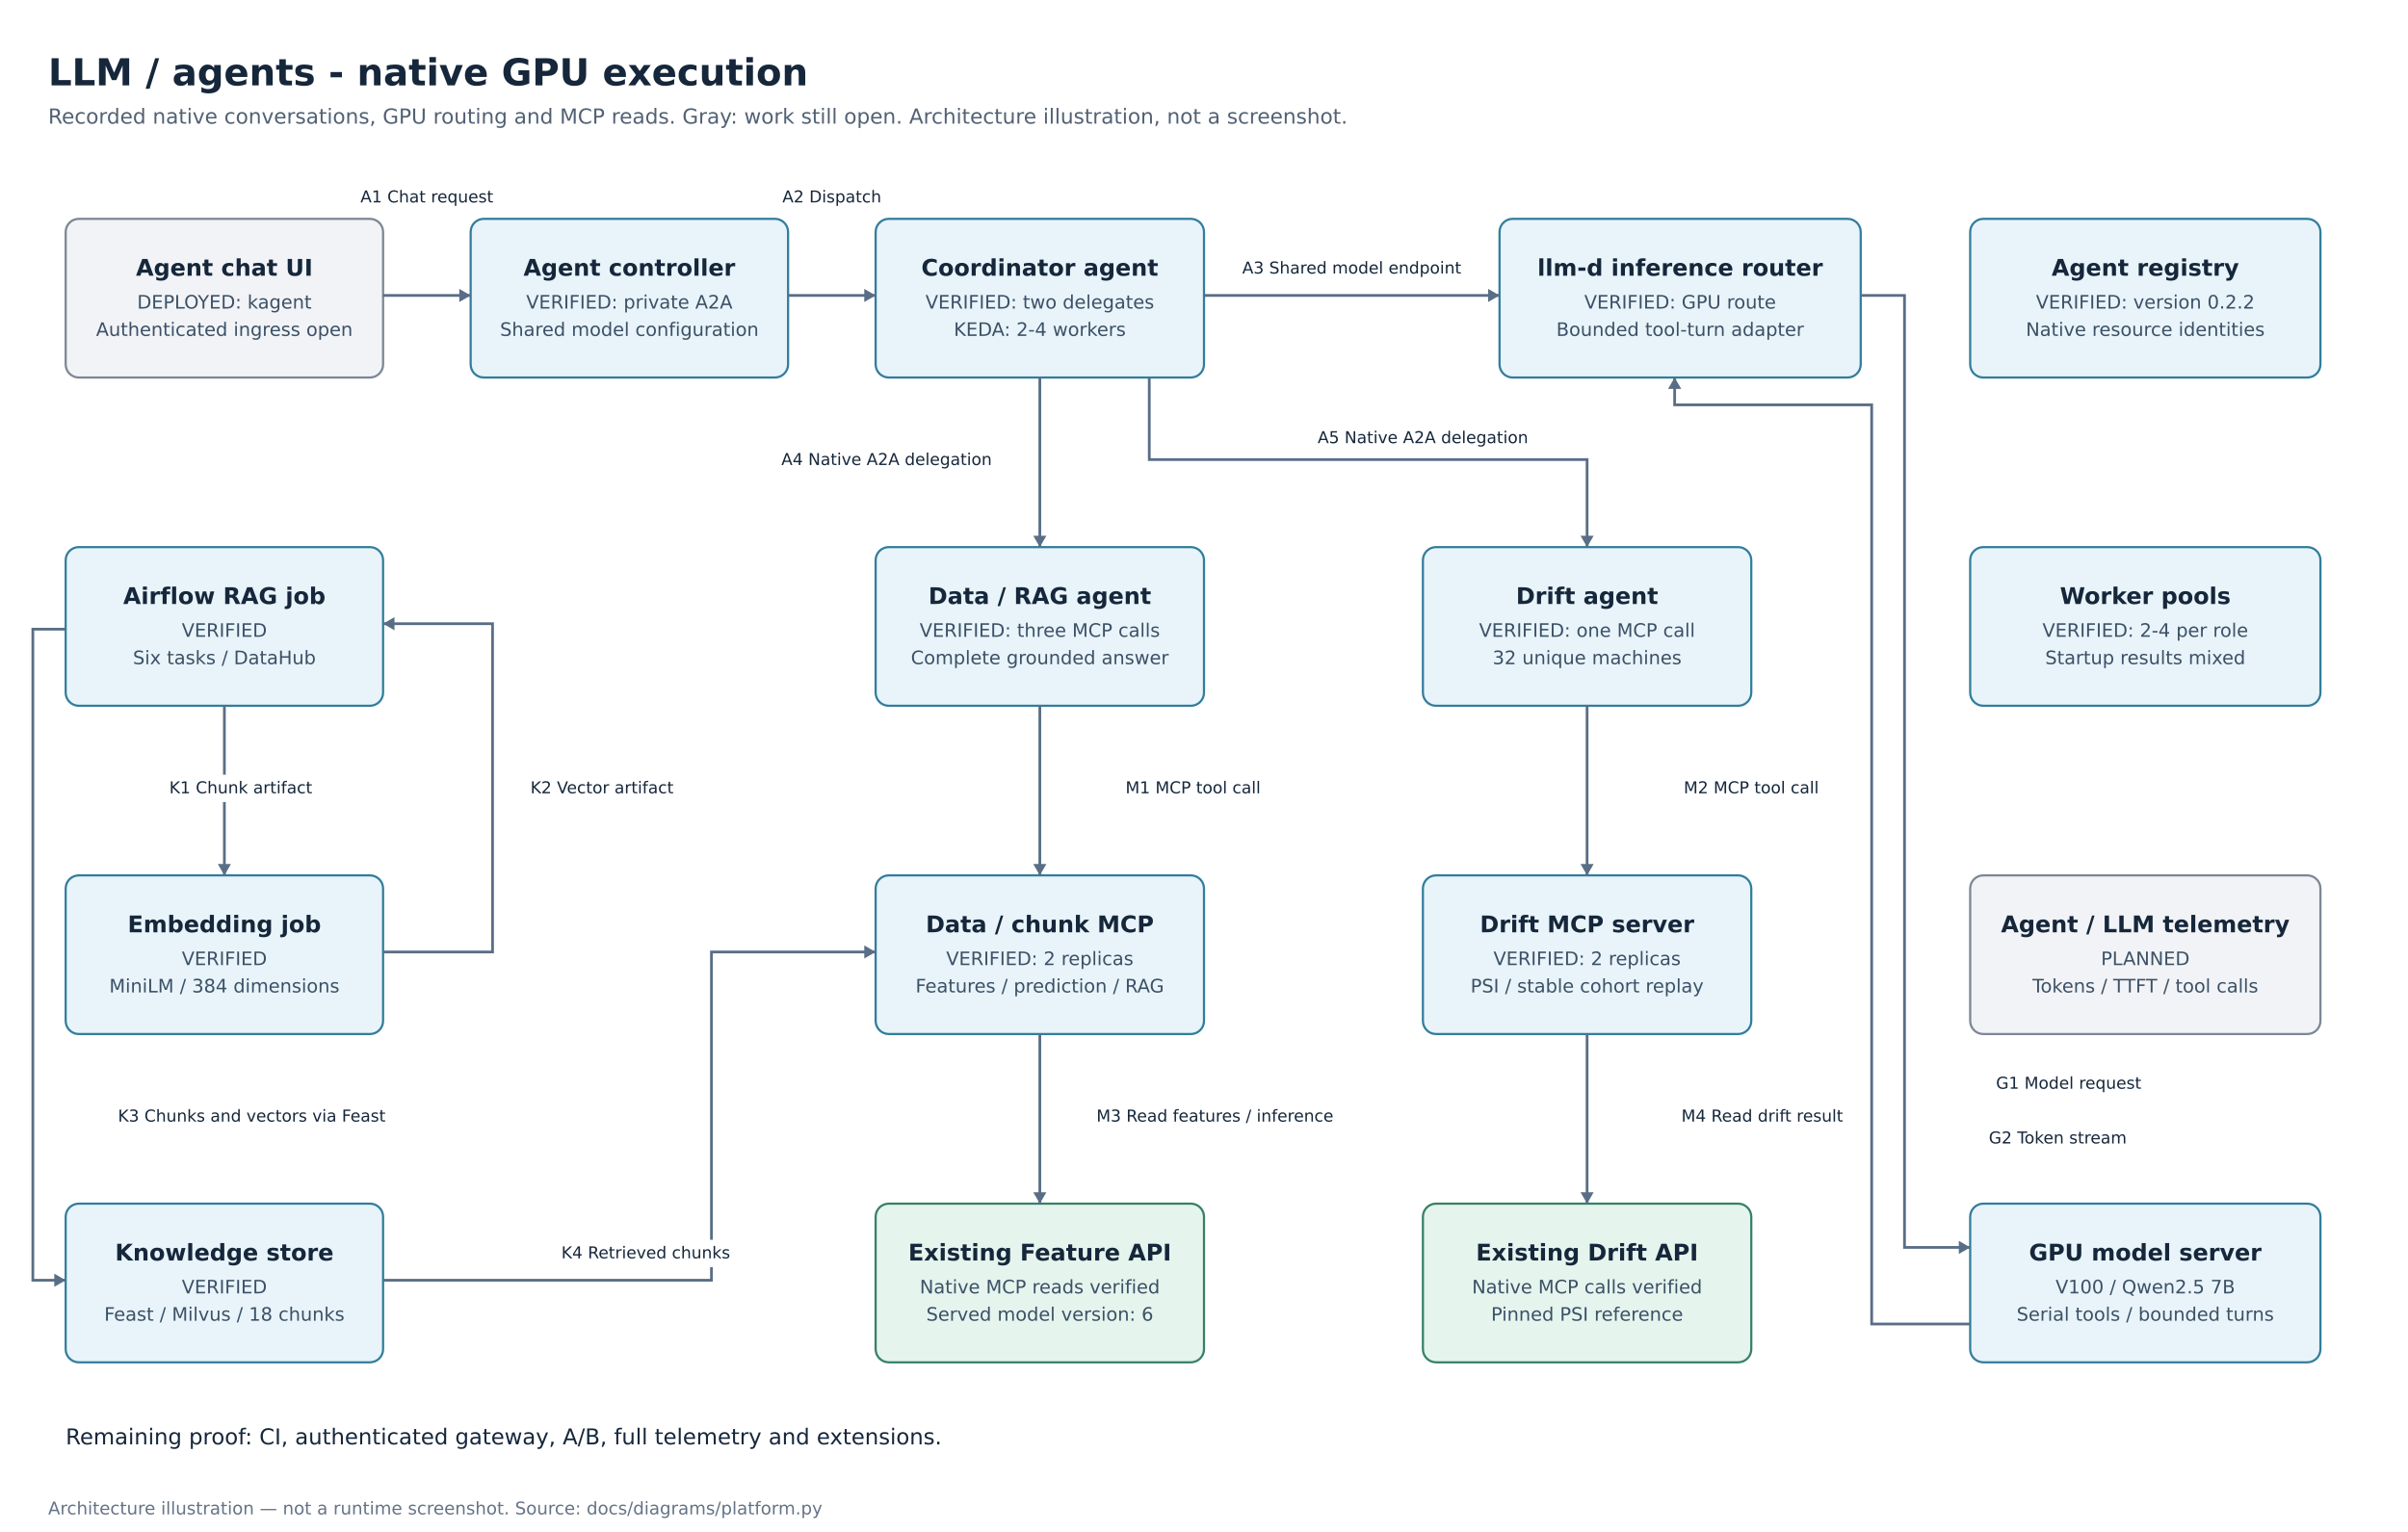
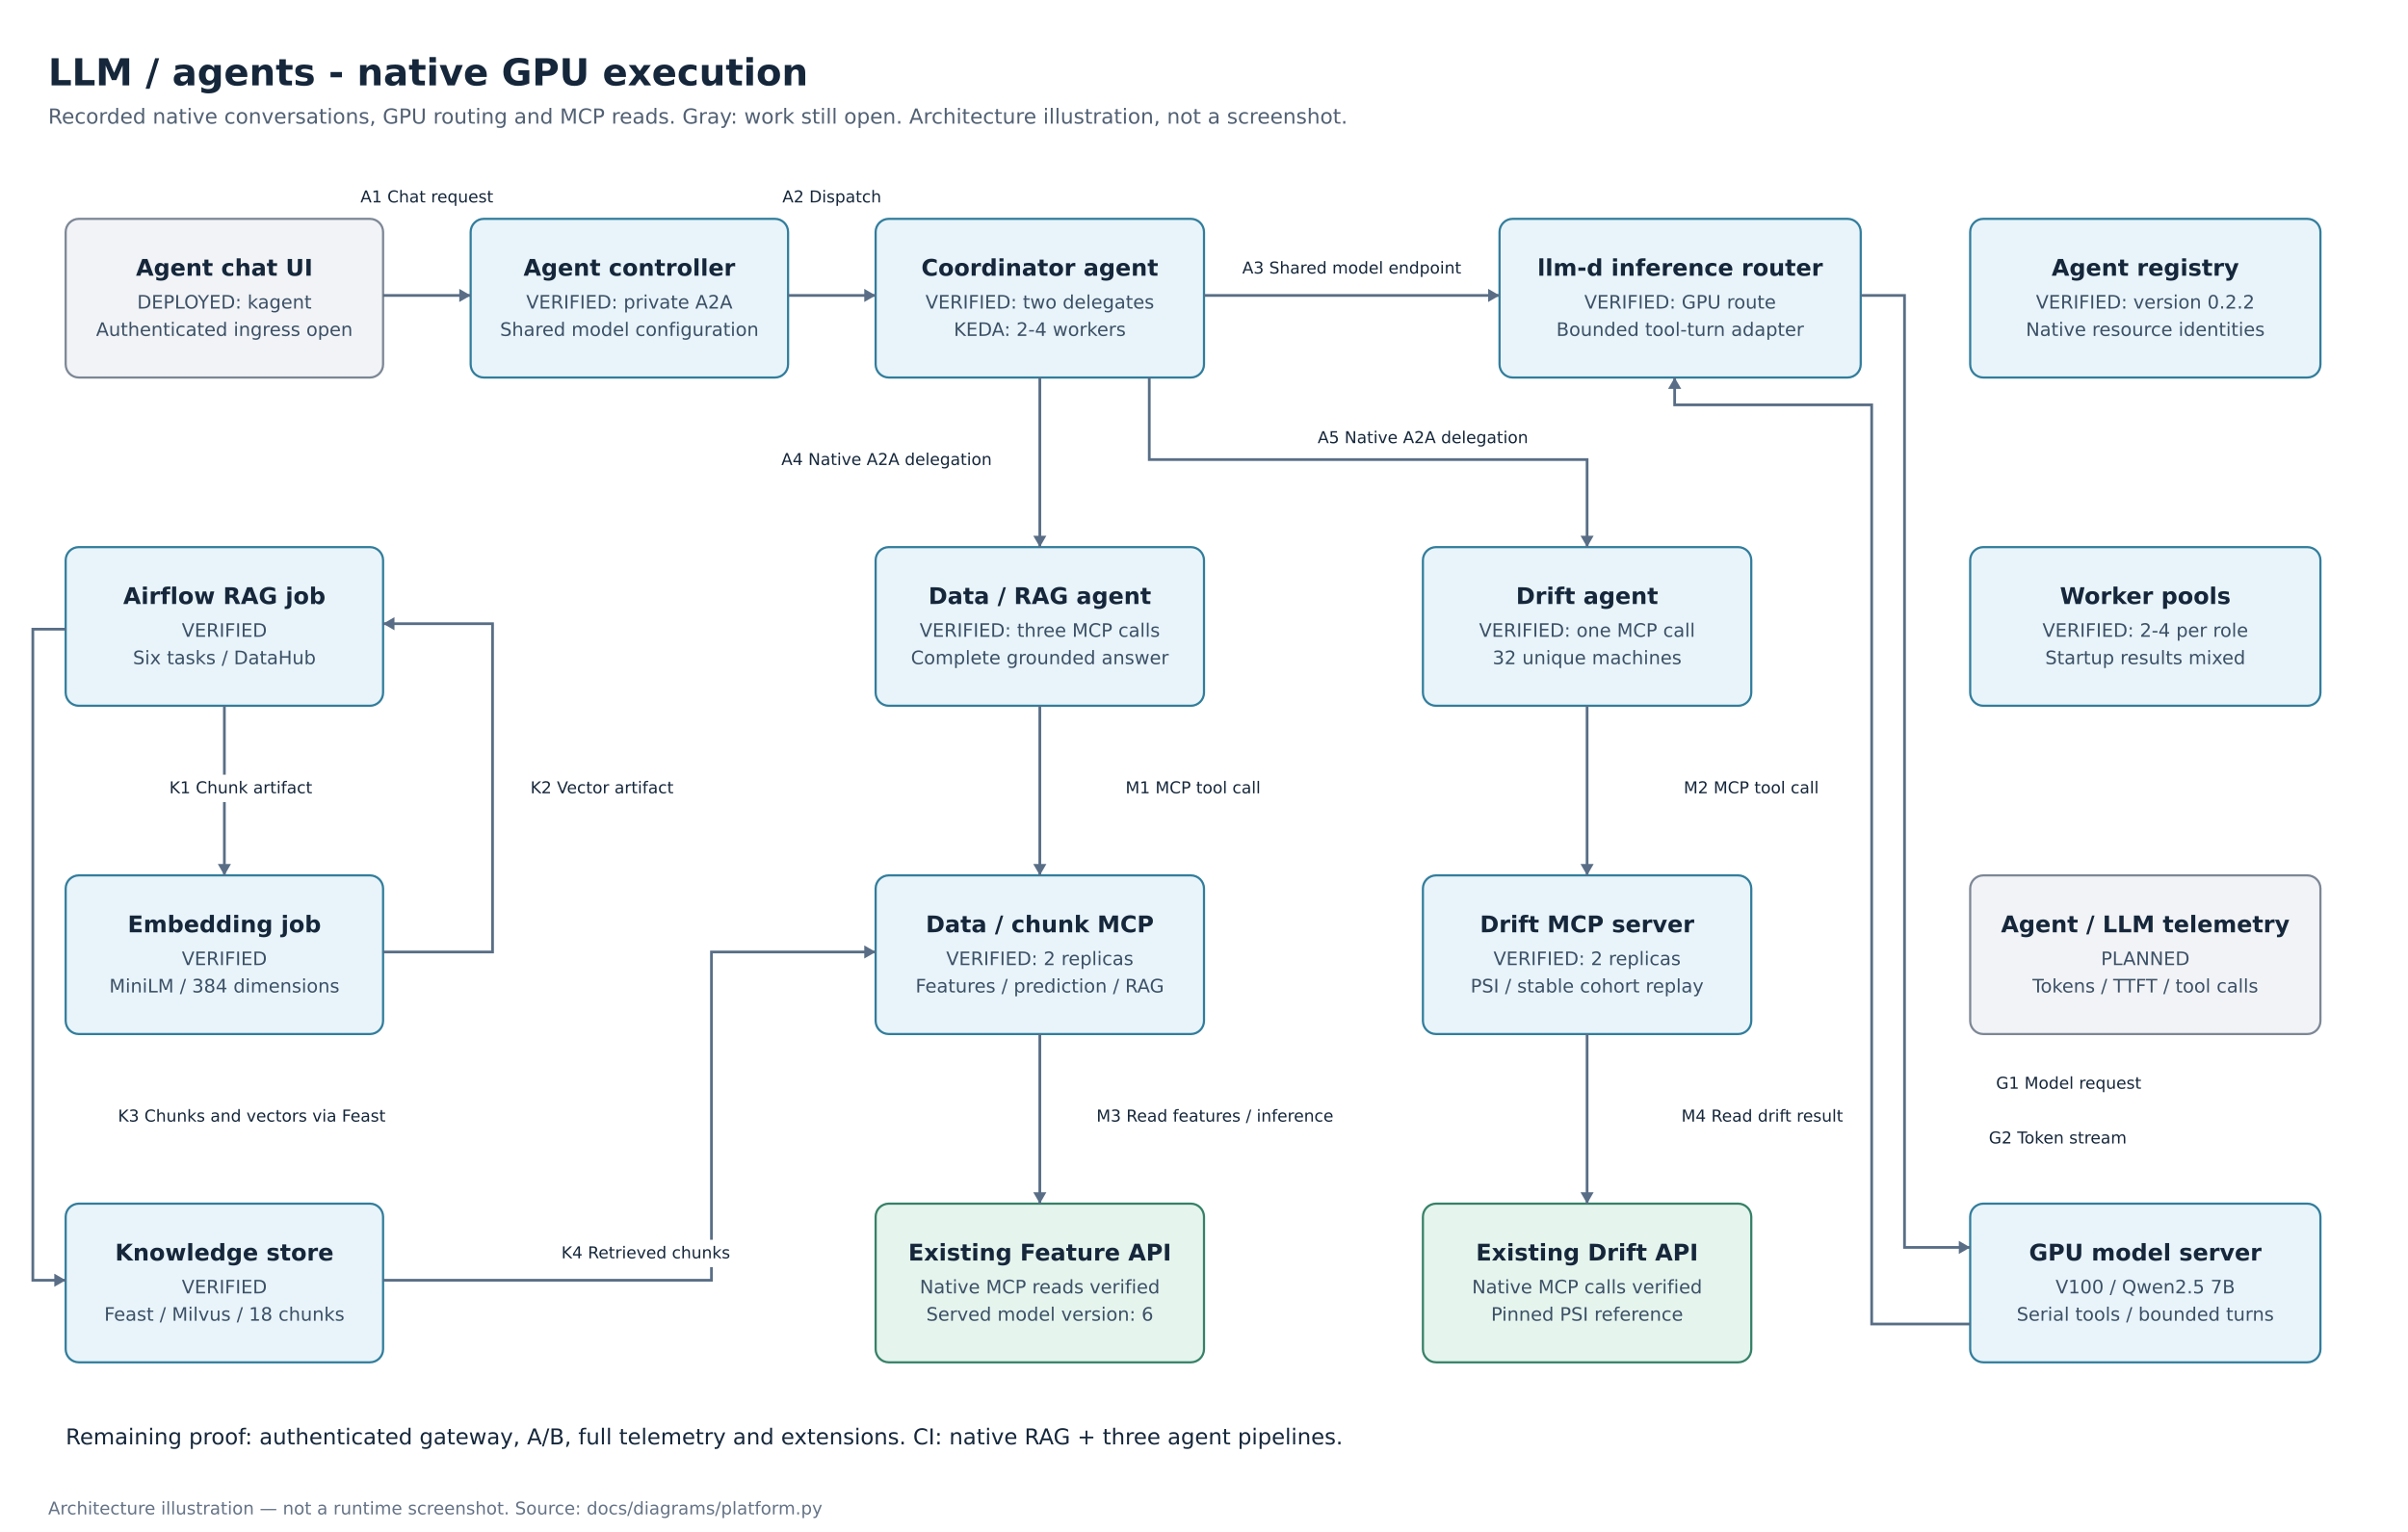
<svg xmlns="http://www.w3.org/2000/svg" width="2200" height="1400" viewBox="0 0 2200 1400" role="img" aria-labelledby="title desc">
  <rect width="100%" height="100%" fill="white" />
  <text x="44" y="78" font-family="Segoe UI,DejaVu Sans,sans-serif" font-size="34" font-weight="600" text-anchor="start" fill="#16273b">LLM / agents - native GPU execution</text>
  <text x="44" y="113" font-family="Segoe UI,DejaVu Sans,sans-serif" font-size="19" font-weight="400" text-anchor="start" fill="#526174">Recorded native conversations, GPU routing and MCP reads. Gray: work still open. Architecture illustration, not a screenshot.</text>
  <text x="44" y="1384" font-family="Segoe UI,DejaVu Sans,sans-serif" font-size="16" font-weight="400" text-anchor="start" fill="#657386">Architecture illustration — not a runtime screenshot. Source: docs/diagrams/platform.py</text>
  <rect x="60" y="200" width="290" height="145" rx="12" fill="#f1f3f6" stroke="#7d8795" stroke-width="2" />
  <text x="205.0" y="252.0" font-family="Segoe UI,DejaVu Sans,sans-serif" font-size="21" font-weight="600" text-anchor="middle" fill="#16273b">Agent chat UI</text>
  <text x="205.0" y="282.0" font-family="Segoe UI,DejaVu Sans,sans-serif" font-size="17" font-weight="400" text-anchor="middle" fill="#3c5066">DEPLOYED: kagent</text>
  <text x="205.0" y="307.0" font-family="Segoe UI,DejaVu Sans,sans-serif" font-size="17" font-weight="400" text-anchor="middle" fill="#3c5066">Authenticated ingress open</text>
  <rect x="430" y="200" width="290" height="145" rx="12" fill="#e8f4fa" stroke="#327d9c" stroke-width="2" />
  <text x="575.0" y="252.0" font-family="Segoe UI,DejaVu Sans,sans-serif" font-size="21" font-weight="600" text-anchor="middle" fill="#16273b">Agent controller</text>
  <text x="575.0" y="282.0" font-family="Segoe UI,DejaVu Sans,sans-serif" font-size="17" font-weight="400" text-anchor="middle" fill="#3c5066">VERIFIED: private A2A</text>
  <text x="575.0" y="307.0" font-family="Segoe UI,DejaVu Sans,sans-serif" font-size="17" font-weight="400" text-anchor="middle" fill="#3c5066">Shared model configuration</text>
  <rect x="800" y="200" width="300" height="145" rx="12" fill="#e8f4fa" stroke="#327d9c" stroke-width="2" />
  <text x="950.0" y="252.0" font-family="Segoe UI,DejaVu Sans,sans-serif" font-size="21" font-weight="600" text-anchor="middle" fill="#16273b">Coordinator agent</text>
  <text x="950.0" y="282.0" font-family="Segoe UI,DejaVu Sans,sans-serif" font-size="17" font-weight="400" text-anchor="middle" fill="#3c5066">VERIFIED: two delegates</text>
  <text x="950.0" y="307.0" font-family="Segoe UI,DejaVu Sans,sans-serif" font-size="17" font-weight="400" text-anchor="middle" fill="#3c5066">KEDA: 2-4 workers</text>
  <rect x="1370" y="200" width="330" height="145" rx="12" fill="#e8f4fa" stroke="#327d9c" stroke-width="2" />
  <text x="1535.0" y="252.0" font-family="Segoe UI,DejaVu Sans,sans-serif" font-size="21" font-weight="600" text-anchor="middle" fill="#16273b">llm-d inference router</text>
  <text x="1535.0" y="282.0" font-family="Segoe UI,DejaVu Sans,sans-serif" font-size="17" font-weight="400" text-anchor="middle" fill="#3c5066">VERIFIED: GPU route</text>
  <text x="1535.0" y="307.0" font-family="Segoe UI,DejaVu Sans,sans-serif" font-size="17" font-weight="400" text-anchor="middle" fill="#3c5066">Bounded tool-turn adapter</text>
  <rect x="1800" y="200" width="320" height="145" rx="12" fill="#e8f4fa" stroke="#327d9c" stroke-width="2" />
  <text x="1960.0" y="252.0" font-family="Segoe UI,DejaVu Sans,sans-serif" font-size="21" font-weight="600" text-anchor="middle" fill="#16273b">Agent registry</text>
  <text x="1960.0" y="282.0" font-family="Segoe UI,DejaVu Sans,sans-serif" font-size="17" font-weight="400" text-anchor="middle" fill="#3c5066">VERIFIED: version 0.2.2</text>
  <text x="1960.0" y="307.0" font-family="Segoe UI,DejaVu Sans,sans-serif" font-size="17" font-weight="400" text-anchor="middle" fill="#3c5066">Native resource identities</text>
  <rect x="60" y="500" width="290" height="145" rx="12" fill="#e8f4fa" stroke="#327d9c" stroke-width="2" />
  <text x="205.0" y="552.0" font-family="Segoe UI,DejaVu Sans,sans-serif" font-size="21" font-weight="600" text-anchor="middle" fill="#16273b">Airflow RAG job</text>
  <text x="205.0" y="582.0" font-family="Segoe UI,DejaVu Sans,sans-serif" font-size="17" font-weight="400" text-anchor="middle" fill="#3c5066">VERIFIED</text>
  <text x="205.0" y="607.0" font-family="Segoe UI,DejaVu Sans,sans-serif" font-size="17" font-weight="400" text-anchor="middle" fill="#3c5066">Six tasks / DataHub</text>
  <rect x="800" y="500" width="300" height="145" rx="12" fill="#e8f4fa" stroke="#327d9c" stroke-width="2" />
  <text x="950.0" y="552.0" font-family="Segoe UI,DejaVu Sans,sans-serif" font-size="21" font-weight="600" text-anchor="middle" fill="#16273b">Data / RAG agent</text>
  <text x="950.0" y="582.0" font-family="Segoe UI,DejaVu Sans,sans-serif" font-size="17" font-weight="400" text-anchor="middle" fill="#3c5066">VERIFIED: three MCP calls</text>
  <text x="950.0" y="607.0" font-family="Segoe UI,DejaVu Sans,sans-serif" font-size="17" font-weight="400" text-anchor="middle" fill="#3c5066">Complete grounded answer</text>
  <rect x="1300" y="500" width="300" height="145" rx="12" fill="#e8f4fa" stroke="#327d9c" stroke-width="2" />
  <text x="1450.0" y="552.0" font-family="Segoe UI,DejaVu Sans,sans-serif" font-size="21" font-weight="600" text-anchor="middle" fill="#16273b">Drift agent</text>
  <text x="1450.0" y="582.0" font-family="Segoe UI,DejaVu Sans,sans-serif" font-size="17" font-weight="400" text-anchor="middle" fill="#3c5066">VERIFIED: one MCP call</text>
  <text x="1450.0" y="607.0" font-family="Segoe UI,DejaVu Sans,sans-serif" font-size="17" font-weight="400" text-anchor="middle" fill="#3c5066">32 unique machines</text>
  <rect x="1800" y="500" width="320" height="145" rx="12" fill="#e8f4fa" stroke="#327d9c" stroke-width="2" />
  <text x="1960.0" y="552.0" font-family="Segoe UI,DejaVu Sans,sans-serif" font-size="21" font-weight="600" text-anchor="middle" fill="#16273b">Worker pools</text>
  <text x="1960.0" y="582.0" font-family="Segoe UI,DejaVu Sans,sans-serif" font-size="17" font-weight="400" text-anchor="middle" fill="#3c5066">VERIFIED: 2-4 per role</text>
  <text x="1960.0" y="607.0" font-family="Segoe UI,DejaVu Sans,sans-serif" font-size="17" font-weight="400" text-anchor="middle" fill="#3c5066">Startup results mixed</text>
  <rect x="60" y="800" width="290" height="145" rx="12" fill="#e8f4fa" stroke="#327d9c" stroke-width="2" />
  <text x="205.0" y="852.0" font-family="Segoe UI,DejaVu Sans,sans-serif" font-size="21" font-weight="600" text-anchor="middle" fill="#16273b">Embedding job</text>
  <text x="205.0" y="882.0" font-family="Segoe UI,DejaVu Sans,sans-serif" font-size="17" font-weight="400" text-anchor="middle" fill="#3c5066">VERIFIED</text>
  <text x="205.0" y="907.0" font-family="Segoe UI,DejaVu Sans,sans-serif" font-size="17" font-weight="400" text-anchor="middle" fill="#3c5066">MiniLM / 384 dimensions</text>
  <rect x="800" y="800" width="300" height="145" rx="12" fill="#e8f4fa" stroke="#327d9c" stroke-width="2" />
  <text x="950.0" y="852.0" font-family="Segoe UI,DejaVu Sans,sans-serif" font-size="21" font-weight="600" text-anchor="middle" fill="#16273b">Data / chunk MCP</text>
  <text x="950.0" y="882.0" font-family="Segoe UI,DejaVu Sans,sans-serif" font-size="17" font-weight="400" text-anchor="middle" fill="#3c5066">VERIFIED: 2 replicas</text>
  <text x="950.0" y="907.0" font-family="Segoe UI,DejaVu Sans,sans-serif" font-size="17" font-weight="400" text-anchor="middle" fill="#3c5066">Features / prediction / RAG</text>
  <rect x="1300" y="800" width="300" height="145" rx="12" fill="#e8f4fa" stroke="#327d9c" stroke-width="2" />
  <text x="1450.0" y="852.0" font-family="Segoe UI,DejaVu Sans,sans-serif" font-size="21" font-weight="600" text-anchor="middle" fill="#16273b">Drift MCP server</text>
  <text x="1450.0" y="882.0" font-family="Segoe UI,DejaVu Sans,sans-serif" font-size="17" font-weight="400" text-anchor="middle" fill="#3c5066">VERIFIED: 2 replicas</text>
  <text x="1450.0" y="907.0" font-family="Segoe UI,DejaVu Sans,sans-serif" font-size="17" font-weight="400" text-anchor="middle" fill="#3c5066">PSI / stable cohort replay</text>
  <rect x="1800" y="800" width="320" height="145" rx="12" fill="#f1f3f6" stroke="#7d8795" stroke-width="2" />
  <text x="1960.0" y="852.0" font-family="Segoe UI,DejaVu Sans,sans-serif" font-size="21" font-weight="600" text-anchor="middle" fill="#16273b">Agent / LLM telemetry</text>
  <text x="1960.0" y="882.0" font-family="Segoe UI,DejaVu Sans,sans-serif" font-size="17" font-weight="400" text-anchor="middle" fill="#3c5066">PLANNED</text>
  <text x="1960.0" y="907.0" font-family="Segoe UI,DejaVu Sans,sans-serif" font-size="17" font-weight="400" text-anchor="middle" fill="#3c5066">Tokens / TTFT / tool calls</text>
  <rect x="60" y="1100" width="290" height="145" rx="12" fill="#e8f4fa" stroke="#327d9c" stroke-width="2" />
  <text x="205.0" y="1152.0" font-family="Segoe UI,DejaVu Sans,sans-serif" font-size="21" font-weight="600" text-anchor="middle" fill="#16273b">Knowledge store</text>
  <text x="205.0" y="1182.0" font-family="Segoe UI,DejaVu Sans,sans-serif" font-size="17" font-weight="400" text-anchor="middle" fill="#3c5066">VERIFIED</text>
  <text x="205.0" y="1207.0" font-family="Segoe UI,DejaVu Sans,sans-serif" font-size="17" font-weight="400" text-anchor="middle" fill="#3c5066">Feast / Milvus / 18 chunks</text>
  <rect x="1800" y="1100" width="320" height="145" rx="12" fill="#e8f4fa" stroke="#327d9c" stroke-width="2" />
  <text x="1960.0" y="1152.0" font-family="Segoe UI,DejaVu Sans,sans-serif" font-size="21" font-weight="600" text-anchor="middle" fill="#16273b">GPU model server</text>
  <text x="1960.0" y="1182.0" font-family="Segoe UI,DejaVu Sans,sans-serif" font-size="17" font-weight="400" text-anchor="middle" fill="#3c5066">V100 / Qwen2.5 7B</text>
  <text x="1960.0" y="1207.0" font-family="Segoe UI,DejaVu Sans,sans-serif" font-size="17" font-weight="400" text-anchor="middle" fill="#3c5066">Serial tools / bounded turns</text>
  <rect x="800" y="1100" width="300" height="145" rx="12" fill="#e5f4ed" stroke="#368168" stroke-width="2" />
  <text x="950.0" y="1152.0" font-family="Segoe UI,DejaVu Sans,sans-serif" font-size="21" font-weight="600" text-anchor="middle" fill="#16273b">Existing Feature API</text>
  <text x="950.0" y="1182.0" font-family="Segoe UI,DejaVu Sans,sans-serif" font-size="17" font-weight="400" text-anchor="middle" fill="#3c5066">Native MCP reads verified</text>
  <text x="950.0" y="1207.0" font-family="Segoe UI,DejaVu Sans,sans-serif" font-size="17" font-weight="400" text-anchor="middle" fill="#3c5066">Served model version: 6</text>
  <rect x="1300" y="1100" width="300" height="145" rx="12" fill="#e5f4ed" stroke="#368168" stroke-width="2" />
  <text x="1450.0" y="1152.0" font-family="Segoe UI,DejaVu Sans,sans-serif" font-size="21" font-weight="600" text-anchor="middle" fill="#16273b">Existing Drift API</text>
  <text x="1450.0" y="1182.0" font-family="Segoe UI,DejaVu Sans,sans-serif" font-size="17" font-weight="400" text-anchor="middle" fill="#3c5066">Native MCP calls verified</text>
  <text x="1450.0" y="1207.0" font-family="Segoe UI,DejaVu Sans,sans-serif" font-size="17" font-weight="400" text-anchor="middle" fill="#3c5066">Pinned PSI reference</text>
  <polyline points="350,270 430,270" fill="none" stroke="#596e86" stroke-width="2.5" />
  <polygon points="430,270 419.608,276.0 419.608,264.0" fill="#596e86" />
  <rect x="329.5" y="168" width="121.0" height="25" rx="4" fill="white" />
  <text x="390" y="185" font-family="Segoe UI,DejaVu Sans,sans-serif" font-size="15" font-weight="400" text-anchor="middle" fill="#16273b">A1  Chat request</text>
  <polyline points="720,270 800,270" fill="none" stroke="#596e86" stroke-width="2.5" />
  <polygon points="800,270 789.608,276.0 789.608,264.0" fill="#596e86" />
  <rect x="712.0" y="168" width="96.0" height="25" rx="4" fill="white" />
  <text x="760" y="185" font-family="Segoe UI,DejaVu Sans,sans-serif" font-size="15" font-weight="400" text-anchor="middle" fill="#16273b">A2  Dispatch</text>
  <polyline points="1100,270 1370,270" fill="none" stroke="#596e86" stroke-width="2.5" />
  <polygon points="1370,270 1359.608,276.0 1359.608,264.0" fill="#596e86" />
  <rect x="1137.5" y="233" width="195.0" height="25" rx="4" fill="white" />
  <text x="1235" y="250" font-family="Segoe UI,DejaVu Sans,sans-serif" font-size="15" font-weight="400" text-anchor="middle" fill="#16273b">A3  Shared model endpoint</text>
  <polyline points="1700,270 1740,270 1740,1140 1800,1140" fill="none" stroke="#596e86" stroke-width="2.5" />
  <polygon points="1800,1140 1789.608,1146.0 1789.608,1134.0" fill="#596e86" />
  <rect x="1823.0" y="978" width="134.0" height="25" rx="4" fill="white" />
  <text x="1890" y="995" font-family="Segoe UI,DejaVu Sans,sans-serif" font-size="15" font-weight="400" text-anchor="middle" fill="#16273b">G1  Model request</text>
  <polyline points="1800,1210 1710,1210 1710,370 1530,370 1530,345" fill="none" stroke="#596e86" stroke-width="2.5" />
  <polygon points="1530,345 1536.0,355.392 1524.0,355.392" fill="#596e86" />
  <rect x="1816.508" y="1028" width="126.984" height="25" rx="4" fill="white" />
  <text x="1880" y="1045" font-family="Segoe UI,DejaVu Sans,sans-serif" font-size="15" font-weight="400" text-anchor="middle" fill="#16273b">G2  Token stream</text>
  <polyline points="950,345 950,500" fill="none" stroke="#596e86" stroke-width="2.5" />
  <polygon points="950,500 944.0,489.608 956.0,489.608" fill="#596e86" />
  <rect x="715.5" y="408" width="189.0" height="25" rx="4" fill="white" />
  <text x="810" y="425" font-family="Segoe UI,DejaVu Sans,sans-serif" font-size="15" font-weight="400" text-anchor="middle" fill="#16273b">A4  Native A2A delegation</text>
  <polyline points="1050,345 1050,420 1450,420 1450,500" fill="none" stroke="#596e86" stroke-width="2.5" />
  <polygon points="1450,500 1444.0,489.608 1456.0,489.608" fill="#596e86" />
  <rect x="1205.5" y="388" width="189.0" height="25" rx="4" fill="white" />
  <text x="1300" y="405" font-family="Segoe UI,DejaVu Sans,sans-serif" font-size="15" font-weight="400" text-anchor="middle" fill="#16273b">A5  Native A2A delegation</text>
  <polyline points="950,645 950,800" fill="none" stroke="#596e86" stroke-width="2.5" />
  <polygon points="950,800 944.0,789.608 956.0,789.608" fill="#596e86" />
  <rect x="1025.5" y="708" width="129.0" height="25" rx="4" fill="white" />
  <text x="1090" y="725" font-family="Segoe UI,DejaVu Sans,sans-serif" font-size="15" font-weight="400" text-anchor="middle" fill="#16273b">M1  MCP tool call</text>
  <polyline points="1450,645 1450,800" fill="none" stroke="#596e86" stroke-width="2.5" />
  <polygon points="1450,800 1444.0,789.608 1456.0,789.608" fill="#596e86" />
  <rect x="1535.5" y="708" width="129.0" height="25" rx="4" fill="white" />
  <text x="1600" y="725" font-family="Segoe UI,DejaVu Sans,sans-serif" font-size="15" font-weight="400" text-anchor="middle" fill="#16273b">M2  MCP tool call</text>
  <polyline points="950,945 950,1100" fill="none" stroke="#596e86" stroke-width="2.5" />
  <polygon points="950,1100 944.0,1089.608 956.0,1089.608" fill="#596e86" />
  <rect x="1006.5" y="1008" width="207.0" height="25" rx="4" fill="white" />
  <text x="1110" y="1025" font-family="Segoe UI,DejaVu Sans,sans-serif" font-size="15" font-weight="400" text-anchor="middle" fill="#16273b">M3  Read features / inference</text>
  <polyline points="1450,945 1450,1100" fill="none" stroke="#596e86" stroke-width="2.5" />
  <polygon points="1450,1100 1444.0,1089.608 1456.0,1089.608" fill="#596e86" />
  <rect x="1536.5" y="1008" width="147.0" height="25" rx="4" fill="white" />
  <text x="1610" y="1025" font-family="Segoe UI,DejaVu Sans,sans-serif" font-size="15" font-weight="400" text-anchor="middle" fill="#16273b">M4  Read drift result</text>
  <polyline points="205,645 205,800" fill="none" stroke="#596e86" stroke-width="2.5" />
  <polygon points="205,800 199.0,789.608 211.0,789.608" fill="#596e86" />
  <rect x="156.0" y="708" width="128.0" height="25" rx="4" fill="white" />
  <text x="220" y="725" font-family="Segoe UI,DejaVu Sans,sans-serif" font-size="15" font-weight="400" text-anchor="middle" fill="#16273b">K1  Chunk artifact</text>
  <polyline points="350,870 450,870 450,570 350,570" fill="none" stroke="#596e86" stroke-width="2.5" />
  <polygon points="350,570 360.392,564.0 360.392,576.0" fill="#596e86" />
  <rect x="484.508" y="708" width="130.984" height="25" rx="4" fill="white" />
  <text x="550" y="725" font-family="Segoe UI,DejaVu Sans,sans-serif" font-size="15" font-weight="400" text-anchor="middle" fill="#16273b">K2  Vector artifact</text>
  <polyline points="60,575 30,575 30,1170 60,1170" fill="none" stroke="#596e86" stroke-width="2.5" />
  <polygon points="60,1170 49.608,1176.0 49.608,1164.0" fill="#596e86" />
  <rect x="118.0" y="1008" width="224.0" height="25" rx="4" fill="white" />
  <text x="230" y="1025" font-family="Segoe UI,DejaVu Sans,sans-serif" font-size="15" font-weight="400" text-anchor="middle" fill="#16273b">K3  Chunks and vectors via Feast</text>
  <polyline points="350,1170 650,1170 650,870 800,870" fill="none" stroke="#596e86" stroke-width="2.5" />
  <polygon points="800,870 789.608,876.0 789.608,864.0" fill="#596e86" />
  <rect x="516.0" y="1133" width="148.0" height="25" rx="4" fill="white" />
  <text x="590" y="1150" font-family="Segoe UI,DejaVu Sans,sans-serif" font-size="15" font-weight="400" text-anchor="middle" fill="#16273b">K4  Retrieved chunks</text>
-   <text x="60" y="1320" font-family="Segoe UI,DejaVu Sans,sans-serif" font-size="20" font-weight="400" text-anchor="start" fill="#16273b">Remaining proof: CI, authenticated gateway, A/B, full telemetry and extensions.</text>
+   <text x="60" y="1320" font-family="Segoe UI,DejaVu Sans,sans-serif" font-size="20" font-weight="400" text-anchor="start" fill="#16273b">Remaining proof: authenticated gateway, A/B, full telemetry and extensions. CI: native RAG + three agent pipelines.</text>
</svg>
